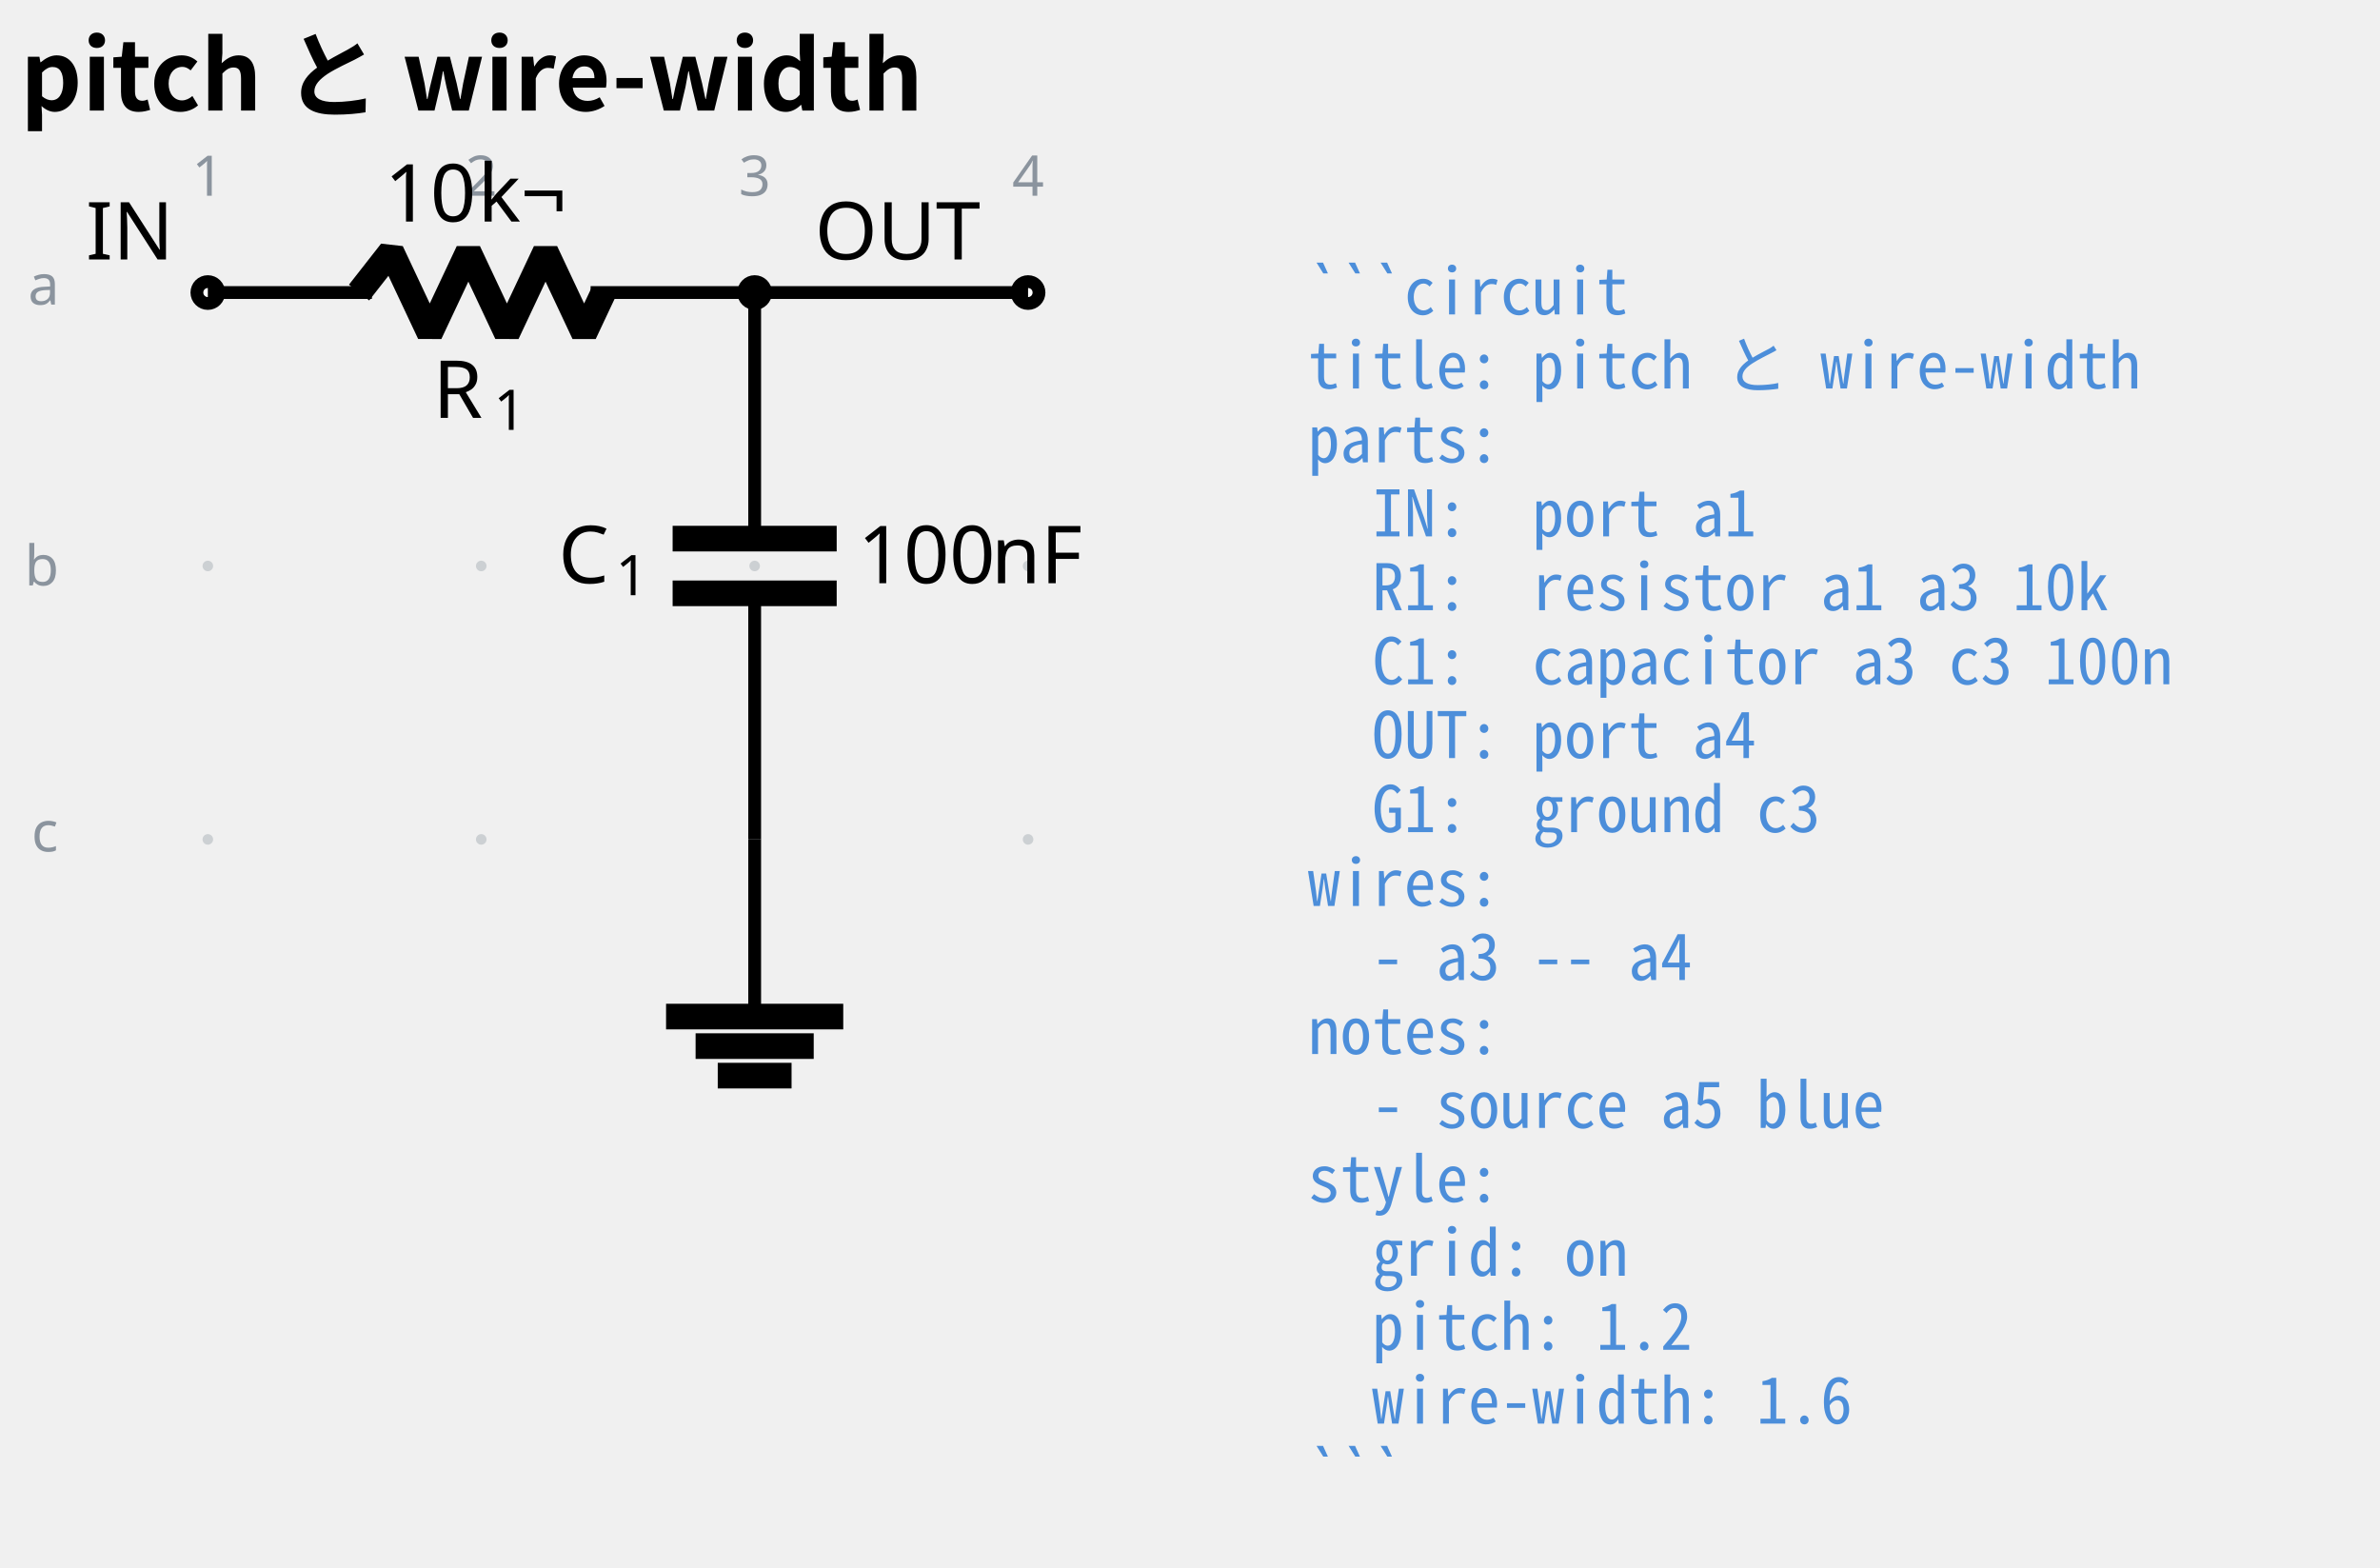
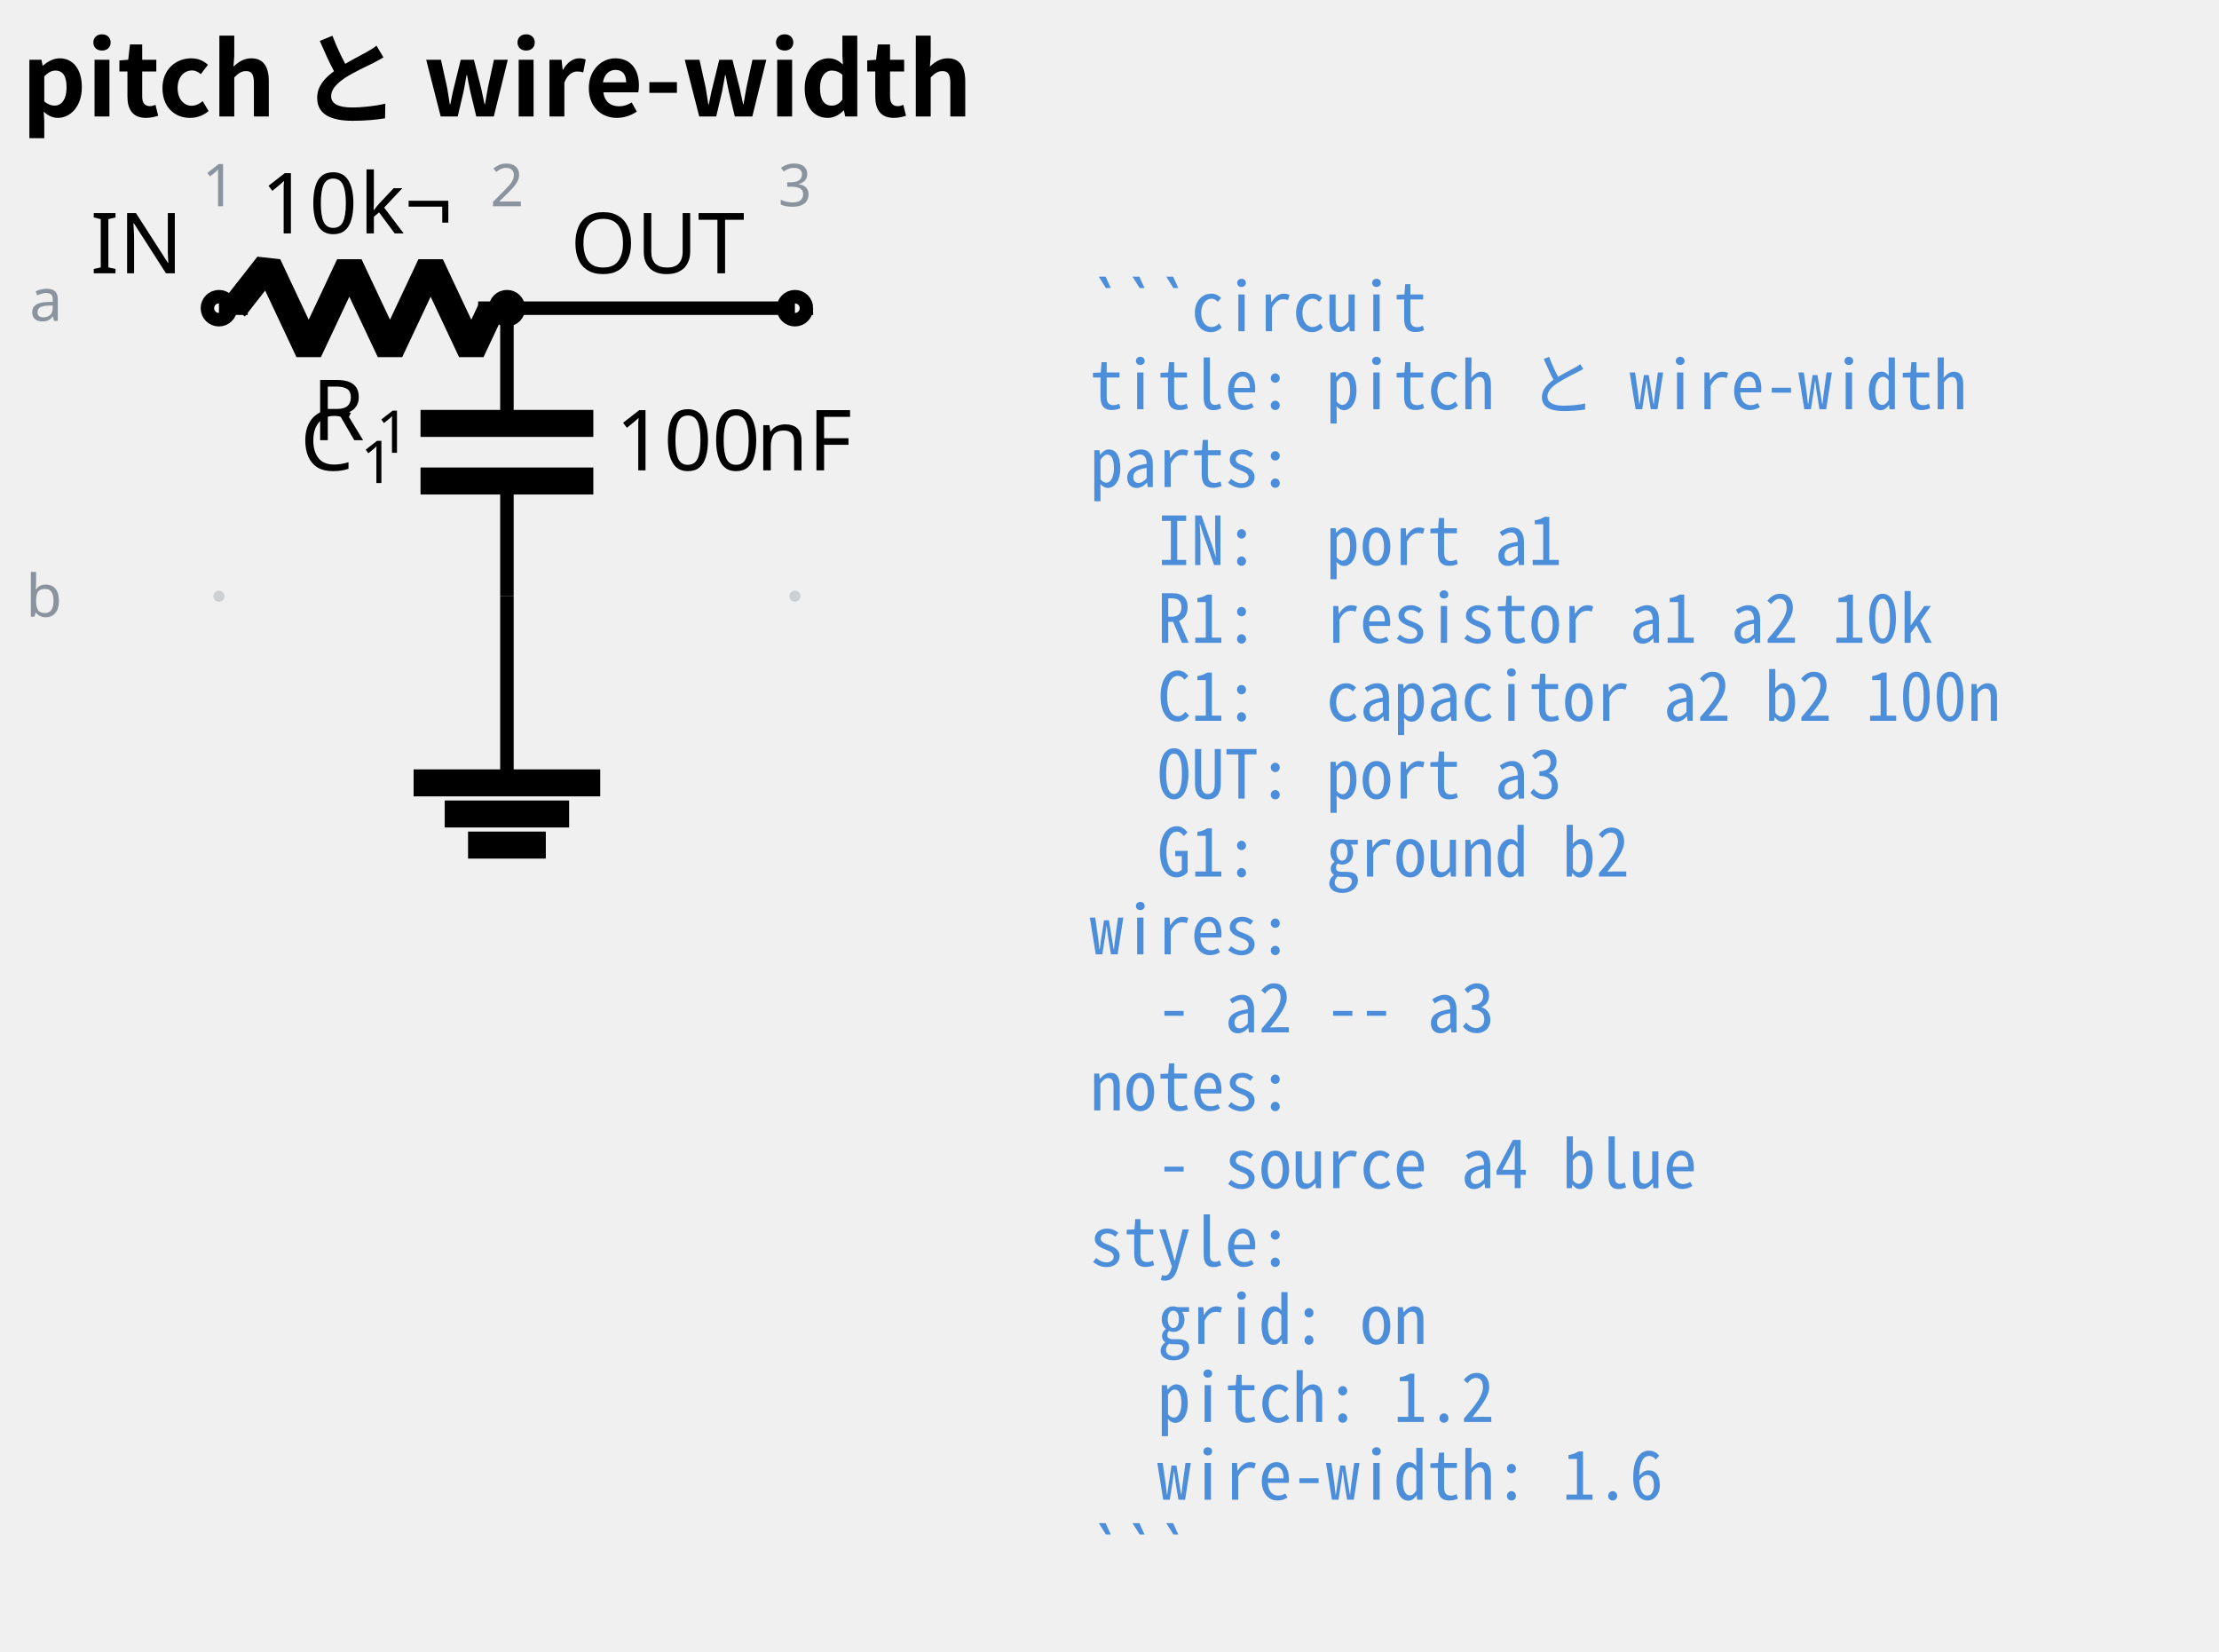
- <svg xmlns="http://www.w3.org/2000/svg" data-circuit-fence="0.1.0" fill="currentColor" width="396.276" height="261.06" viewBox="-72 -72 297.207 195.795">
+ <svg xmlns="http://www.w3.org/2000/svg" data-circuit-fence="0.1.0" fill="currentColor" width="350.751" height="261.06" viewBox="-72 -72 263.064 195.795">
  <g stroke="currentColor" stroke-miterlimit="10" stroke-width="1.6">
-     <path fill="#8b949e" fill-opacity=".35" stroke="none" stroke-opacity=".35" d="M-45.387-35.469a.66.66 0 1 0-1.32 0 .66.66 0 0 0 1.32 0M-45.387-1.326a.66.66 0 1 0-1.32 0 .66.66 0 0 0 1.32 0M-45.387 32.818a.66.66 0 1 0-1.32 0 .66.66 0 0 0 1.32 0M-11.244-35.469a.66.66 0 1 0-1.32 0 .66.66 0 0 0 1.32 0M-11.244-1.326a.66.66 0 1 0-1.32 0 .66.66 0 0 0 1.32 0M-11.244 32.818a.66.66 0 1 0-1.32 0 .66.66 0 0 0 1.32 0M22.9-35.469a.66.66 0 1 0-1.32 0 .66.66 0 0 0 1.32 0M22.9-1.326a.66.66 0 1 0-1.32 0 .66.66 0 0 0 1.32 0M22.9 32.818a.66.66 0 1 0-1.32 0 .66.66 0 0 0 1.32 0M57.043-35.469a.66.66 0 1 0-1.32 0 .66.66 0 0 0 1.32 0M57.043-1.326a.66.66 0 1 0-1.32 0 .66.66 0 0 0 1.32 0M57.043 32.818a.66.66 0 1 0-1.32 0 .66.66 0 0 0 1.32 0m-.66 0" />
+     <path fill="#8b949e" fill-opacity=".35" stroke="none" stroke-opacity=".35" d="M-45.387-35.469a.66.66 0 1 0-1.32 0 .66.66 0 0 0 1.32 0M-45.387-1.326a.66.66 0 1 0-1.32 0 .66.66 0 0 0 1.32 0M-11.244-35.469a.66.66 0 1 0-1.32 0 .66.66 0 0 0 1.32 0M-11.244-1.326a.66.66 0 1 0-1.32 0 .66.66 0 0 0 1.32 0M22.9-35.469a.66.66 0 1 0-1.32 0 .66.66 0 0 0 1.32 0M22.9-1.326a.66.66 0 1 0-1.32 0 .66.66 0 0 0 1.32 0m-.66 0" />
    <g fill="#8b949e" stroke="#8b949e">
      <text x="-46.047" y="-35.469" fill="#8b949e" stroke="none" font-family="cmr7" font-size="7" transform="translate(-1.993 -12.085)">1</text>
    </g>
    <g fill="#8b949e" stroke="#8b949e">
      <text x="-46.047" y="-35.469" fill="#8b949e" stroke="none" font-family="cmr7" font-size="7" transform="translate(32.15 -12.085)">2</text>
    </g>
    <g fill="#8b949e" stroke="#8b949e">
      <text x="-46.047" y="-35.469" fill="#8b949e" stroke="none" font-family="cmr7" font-size="7" transform="translate(66.293 -12.085)">3</text>
    </g>
    <g fill="#8b949e" stroke="#8b949e">
-       <text x="-46.047" y="-35.469" fill="#8b949e" stroke="none" font-family="cmr7" font-size="7" transform="translate(100.437 -12.085)">4</text>
-     </g>
-     <g fill="#8b949e" stroke="#8b949e">
      <text x="-46.047" y="-35.469" fill="#8b949e" stroke="none" font-family="cmr7" font-size="7" transform="translate(-22.46 1.507)">a</text>
    </g>
    <g fill="#8b949e" stroke="#8b949e">
      <text x="-46.047" y="-35.469" fill="#8b949e" stroke="none" font-family="cmr7" font-size="7" transform="translate(-22.89 36.574)">b</text>
    </g>
-     <g fill="#8b949e" stroke="#8b949e">
-       <text x="-46.047" y="-35.469" fill="#8b949e" stroke="none" font-family="cmr7" font-size="7" transform="translate(-22.029 69.793)">c</text>
-     </g>
    <g fill="#ffffff">
      <path d="M-44.682-35.469a1.365 1.365 0 1 0-2.73 0 1.365 1.365 0 0 0 2.73 0Zm-1.365 0" />
    </g>
    <text x="-46.047" y="-35.469" stroke="none" font-family="cmr10" font-size="10" transform="translate(-15.244 -4.133)">IN</text>
-     <path fill="none" d="M-46.047-35.469h.8m-.8 0h20.486m27.314 0H22.24m-.8 0h.8" />
+     <path fill="none" d="M-46.047-35.469h.8m-.8 0h3.414m27.315 0h3.414m-.8 0h.8" />
    <g stroke-linejoin="bevel" stroke-width="3.2">
-       <path fill="none" d="m-27.161-35.469 4.01-5.121 4.818 10.243 4.82-10.243 4.818 10.243 4.82-10.243L.944-30.347l2.41-5.122" />
+       <path fill="none" d="m-44.233-35.469 4.01-5.121 4.819 10.243 4.819-10.243 4.819 10.243 4.819-10.243 4.819 10.243 2.41-5.122" />
    </g>
    <g stroke="none">
-       <text x="-46.047" y="-35.469" font-family="cmmi10" font-size="10" transform="translate(28.104 15.648)">R</text>
-       <text x="-38.454" y="-33.969" font-family="cmr7" font-size="7" transform="translate(28.104 15.648)">1</text>
+       <text x="-46.047" y="-35.469" font-family="cmmi10" font-size="10" transform="translate(11.032 15.648)">R</text>
+       <text x="-38.454" y="-33.969" font-family="cmr7" font-size="7" transform="translate(11.032 15.648)">1</text>
    </g>
    <g stroke="none" font-family="cmr10" font-size="10">
-       <text x="-46.047" y="-35.469" transform="translate(22.06 -8.863)">10</text>
-       <text x="-34.381" y="-35.469" transform="translate(22.06 -8.863)">k¬</text>
+       <text x="-46.047" y="-35.469" transform="translate(4.988 -8.863)">10</text>
+       <text x="-34.381" y="-35.469" transform="translate(4.988 -8.863)">k¬</text>
    </g>
-     <path fill="none" d="M22.24-35.469v.8m0-.8v30.73m0 6.828v30.729m-.001-.8v.8" />
+     <path fill="none" d="M-11.904-35.469v.8m0-.8v13.658m0 6.828v13.657m0-.8v.8" />
    <g stroke-width="3.2">
-       <path fill="none" d="M32.482-4.74H11.996M32.482 2.09H11.996" />
+       <path fill="none" d="M-1.661-21.811h-20.486m20.486 6.828h-20.486" />
    </g>
    <g stroke="none">
-       <text x="-46.047" y="-35.469" font-family="cmmi10" font-size="10" transform="translate(43.771 36.296)">C</text>
-       <text x="-38.9" y="-33.969" font-family="cmr7" font-size="7" transform="translate(43.771 36.296)">1</text>
+       <text x="-46.047" y="-35.469" font-family="cmmi10" font-size="10" transform="translate(9.628 19.224)">C</text>
+       <text x="-38.9" y="-33.969" font-family="cmr7" font-size="7" transform="translate(9.628 19.224)">1</text>
    </g>
    <g stroke="none" font-family="cmr10" font-size="10">
-       <text x="-46.047" y="-35.469" transform="translate(81.168 36.296)">100</text>
-       <text x="-29.381" y="-35.469" transform="translate(81.168 36.296)">nF</text>
+       <text x="-46.047" y="-35.469" transform="translate(47.025 19.224)">100</text>
+       <text x="-29.381" y="-35.469" transform="translate(47.025 19.224)">nF</text>
    </g>
    <g fill="#ffffff">
-       <path d="M57.748-35.469a1.365 1.365 0 1 0-2.73 0 1.365 1.365 0 0 0 2.73 0Zm-1.365 0" />
+       <path d="M23.605-35.469a1.365 1.365 0 1 0-2.731 0 1.365 1.365 0 0 0 2.73 0Zm-1.366 0" />
    </g>
-     <text x="-46.047" y="-35.469" stroke="none" font-family="cmr10" font-size="10" transform="translate(75.797 -4.133)">OUT</text>
-     <path fill="none" d="M22.24 32.818v22.124" />
-     <path fill="none" stroke-width="3.2" d="M11.177 54.942h22.125M14.864 58.63h14.75M17.63 62.317h9.218" />
-     <path fill="none" d="M22.24-35.469h34.143" />
-     <path d="M23.605-35.469a1.365 1.365 0 1 0-2.731 0 1.365 1.365 0 0 0 2.73 0Zm-1.366 0" />
+     <text x="-46.047" y="-35.469" stroke="none" font-family="cmr10" font-size="10" transform="translate(41.653 -4.133)">OUT</text>
+     <path fill="none" d="M-11.904-1.326V20.8" />
+     <path fill="none" stroke-width="3.2" d="M-22.967 20.8H-.842m-18.437 3.687h14.75m-11.984 3.687h9.218" />
+     <path fill="none" d="M-11.904-35.469h34.143" />
+     <path d="M-10.539-35.469a1.365 1.365 0 1 0-2.73 0 1.365 1.365 0 0 0 2.73 0Zm-1.365 0" />
    <g>
-       <text x="-46.047" y="-35.469" fill="#4c8eda" stroke="none" font-family="'Noto Sans Mono CJK JP',ui-monospace,'SFMono-Regular',Consolas,'Liberation Mono',monospace" font-size="8" transform="translate(137.373 2.733)" xml:space="preserve">```circuit</text>
+       <text x="-46.047" y="-35.469" fill="#4c8eda" stroke="none" font-family="'Noto Sans Mono CJK JP',ui-monospace,'SFMono-Regular',Consolas,'Liberation Mono',monospace" font-size="8" transform="translate(103.23 2.733)" xml:space="preserve">```circuit</text>
    </g>
    <g>
-       <text x="-46.047" y="-35.469" fill="#4c8eda" stroke="none" font-family="'Noto Sans Mono CJK JP',ui-monospace,'SFMono-Regular',Consolas,'Liberation Mono',monospace" font-size="8" transform="translate(137.373 11.98)" xml:space="preserve">title: pitch と wire-width</text>
+       <text x="-46.047" y="-35.469" fill="#4c8eda" stroke="none" font-family="'Noto Sans Mono CJK JP',ui-monospace,'SFMono-Regular',Consolas,'Liberation Mono',monospace" font-size="8" transform="translate(103.23 11.98)" xml:space="preserve">title: pitch と wire-width</text>
    </g>
    <g>
-       <text x="-46.047" y="-35.469" fill="#4c8eda" stroke="none" font-family="'Noto Sans Mono CJK JP',ui-monospace,'SFMono-Regular',Consolas,'Liberation Mono',monospace" font-size="8" transform="translate(137.373 21.2)" xml:space="preserve">parts:</text>
+       <text x="-46.047" y="-35.469" fill="#4c8eda" stroke="none" font-family="'Noto Sans Mono CJK JP',ui-monospace,'SFMono-Regular',Consolas,'Liberation Mono',monospace" font-size="8" transform="translate(103.23 21.2)" xml:space="preserve">parts:</text>
    </g>
    <g>
-       <text x="-46.047" y="-35.469" fill="#4c8eda" stroke="none" font-family="'Noto Sans Mono CJK JP',ui-monospace,'SFMono-Regular',Consolas,'Liberation Mono',monospace" font-size="8" transform="translate(137.373 30.446)" xml:space="preserve">  IN:  port a1</text>
+       <text x="-46.047" y="-35.469" fill="#4c8eda" stroke="none" font-family="'Noto Sans Mono CJK JP',ui-monospace,'SFMono-Regular',Consolas,'Liberation Mono',monospace" font-size="8" transform="translate(103.23 30.446)" xml:space="preserve">  IN:  port a1</text>
    </g>
    <g>
-       <text x="-46.047" y="-35.469" fill="#4c8eda" stroke="none" font-family="'Noto Sans Mono CJK JP',ui-monospace,'SFMono-Regular',Consolas,'Liberation Mono',monospace" font-size="8" transform="translate(137.373 39.665)" xml:space="preserve">  R1:  resistor a1 a3 10k</text>
+       <text x="-46.047" y="-35.469" fill="#4c8eda" stroke="none" font-family="'Noto Sans Mono CJK JP',ui-monospace,'SFMono-Regular',Consolas,'Liberation Mono',monospace" font-size="8" transform="translate(103.23 39.665)" xml:space="preserve">  R1:  resistor a1 a2 10k</text>
    </g>
    <g>
-       <text x="-46.047" y="-35.469" fill="#4c8eda" stroke="none" font-family="'Noto Sans Mono CJK JP',ui-monospace,'SFMono-Regular',Consolas,'Liberation Mono',monospace" font-size="8" transform="translate(137.373 48.912)" xml:space="preserve">  C1:  capacitor a3 c3 100n</text>
+       <text x="-46.047" y="-35.469" fill="#4c8eda" stroke="none" font-family="'Noto Sans Mono CJK JP',ui-monospace,'SFMono-Regular',Consolas,'Liberation Mono',monospace" font-size="8" transform="translate(103.23 48.912)" xml:space="preserve">  C1:  capacitor a2 b2 100n</text>
    </g>
    <g>
-       <text x="-46.047" y="-35.469" fill="#4c8eda" stroke="none" font-family="'Noto Sans Mono CJK JP',ui-monospace,'SFMono-Regular',Consolas,'Liberation Mono',monospace" font-size="8" transform="translate(137.373 58.131)" xml:space="preserve">  OUT: port a4</text>
+       <text x="-46.047" y="-35.469" fill="#4c8eda" stroke="none" font-family="'Noto Sans Mono CJK JP',ui-monospace,'SFMono-Regular',Consolas,'Liberation Mono',monospace" font-size="8" transform="translate(103.23 58.131)" xml:space="preserve">  OUT: port a3</text>
    </g>
    <g>
-       <text x="-46.047" y="-35.469" fill="#4c8eda" stroke="none" font-family="'Noto Sans Mono CJK JP',ui-monospace,'SFMono-Regular',Consolas,'Liberation Mono',monospace" font-size="8" transform="translate(137.373 67.378)" xml:space="preserve">  G1:  ground c3</text>
+       <text x="-46.047" y="-35.469" fill="#4c8eda" stroke="none" font-family="'Noto Sans Mono CJK JP',ui-monospace,'SFMono-Regular',Consolas,'Liberation Mono',monospace" font-size="8" transform="translate(103.23 67.378)" xml:space="preserve">  G1:  ground b2</text>
    </g>
    <g>
-       <text x="-46.047" y="-35.469" fill="#4c8eda" stroke="none" font-family="'Noto Sans Mono CJK JP',ui-monospace,'SFMono-Regular',Consolas,'Liberation Mono',monospace" font-size="8" transform="translate(137.373 76.596)" xml:space="preserve">wires:</text>
+       <text x="-46.047" y="-35.469" fill="#4c8eda" stroke="none" font-family="'Noto Sans Mono CJK JP',ui-monospace,'SFMono-Regular',Consolas,'Liberation Mono',monospace" font-size="8" transform="translate(103.23 76.596)" xml:space="preserve">wires:</text>
    </g>
    <g>
-       <text x="-46.047" y="-35.469" fill="#4c8eda" stroke="none" font-family="'Noto Sans Mono CJK JP',ui-monospace,'SFMono-Regular',Consolas,'Liberation Mono',monospace" font-size="8" transform="translate(137.373 85.844)" xml:space="preserve">  - a3 -- a4</text>
+       <text x="-46.047" y="-35.469" fill="#4c8eda" stroke="none" font-family="'Noto Sans Mono CJK JP',ui-monospace,'SFMono-Regular',Consolas,'Liberation Mono',monospace" font-size="8" transform="translate(103.23 85.844)" xml:space="preserve">  - a2 -- a3</text>
    </g>
    <g>
-       <text x="-46.047" y="-35.469" fill="#4c8eda" stroke="none" font-family="'Noto Sans Mono CJK JP',ui-monospace,'SFMono-Regular',Consolas,'Liberation Mono',monospace" font-size="8" transform="translate(137.373 95.091)" xml:space="preserve">notes:</text>
+       <text x="-46.047" y="-35.469" fill="#4c8eda" stroke="none" font-family="'Noto Sans Mono CJK JP',ui-monospace,'SFMono-Regular',Consolas,'Liberation Mono',monospace" font-size="8" transform="translate(103.23 95.091)" xml:space="preserve">notes:</text>
    </g>
    <g>
-       <text x="-46.047" y="-35.469" fill="#4c8eda" stroke="none" font-family="'Noto Sans Mono CJK JP',ui-monospace,'SFMono-Regular',Consolas,'Liberation Mono',monospace" font-size="8" transform="translate(137.373 104.31)" xml:space="preserve">  - source a5 blue</text>
+       <text x="-46.047" y="-35.469" fill="#4c8eda" stroke="none" font-family="'Noto Sans Mono CJK JP',ui-monospace,'SFMono-Regular',Consolas,'Liberation Mono',monospace" font-size="8" transform="translate(103.23 104.31)" xml:space="preserve">  - source a4 blue</text>
    </g>
    <g>
-       <text x="-46.047" y="-35.469" fill="#4c8eda" stroke="none" font-family="'Noto Sans Mono CJK JP',ui-monospace,'SFMono-Regular',Consolas,'Liberation Mono',monospace" font-size="8" transform="translate(137.373 113.557)" xml:space="preserve">style:</text>
+       <text x="-46.047" y="-35.469" fill="#4c8eda" stroke="none" font-family="'Noto Sans Mono CJK JP',ui-monospace,'SFMono-Regular',Consolas,'Liberation Mono',monospace" font-size="8" transform="translate(103.23 113.557)" xml:space="preserve">style:</text>
    </g>
    <g>
-       <text x="-46.047" y="-35.469" fill="#4c8eda" stroke="none" font-family="'Noto Sans Mono CJK JP',ui-monospace,'SFMono-Regular',Consolas,'Liberation Mono',monospace" font-size="8" transform="translate(137.373 122.775)" xml:space="preserve">  grid: on</text>
+       <text x="-46.047" y="-35.469" fill="#4c8eda" stroke="none" font-family="'Noto Sans Mono CJK JP',ui-monospace,'SFMono-Regular',Consolas,'Liberation Mono',monospace" font-size="8" transform="translate(103.23 122.775)" xml:space="preserve">  grid: on</text>
    </g>
    <g>
-       <text x="-46.047" y="-35.469" fill="#4c8eda" stroke="none" font-family="'Noto Sans Mono CJK JP',ui-monospace,'SFMono-Regular',Consolas,'Liberation Mono',monospace" font-size="8" transform="translate(137.373 132.023)" xml:space="preserve">  pitch: 1.2</text>
+       <text x="-46.047" y="-35.469" fill="#4c8eda" stroke="none" font-family="'Noto Sans Mono CJK JP',ui-monospace,'SFMono-Regular',Consolas,'Liberation Mono',monospace" font-size="8" transform="translate(103.23 132.023)" xml:space="preserve">  pitch: 1.2</text>
    </g>
    <g>
-       <text x="-46.047" y="-35.469" fill="#4c8eda" stroke="none" font-family="'Noto Sans Mono CJK JP',ui-monospace,'SFMono-Regular',Consolas,'Liberation Mono',monospace" font-size="8" transform="translate(137.373 141.241)" xml:space="preserve">  wire-width: 1.6</text>
+       <text x="-46.047" y="-35.469" fill="#4c8eda" stroke="none" font-family="'Noto Sans Mono CJK JP',ui-monospace,'SFMono-Regular',Consolas,'Liberation Mono',monospace" font-size="8" transform="translate(103.23 141.241)" xml:space="preserve">  wire-width: 1.6</text>
    </g>
    <g>
-       <text x="-46.047" y="-35.469" fill="#4c8eda" stroke="none" font-family="'Noto Sans Mono CJK JP',ui-monospace,'SFMono-Regular',Consolas,'Liberation Mono',monospace" font-size="8" transform="translate(137.373 150.488)" xml:space="preserve">```</text>
+       <text x="-46.047" y="-35.469" fill="#4c8eda" stroke="none" font-family="'Noto Sans Mono CJK JP',ui-monospace,'SFMono-Regular',Consolas,'Liberation Mono',monospace" font-size="8" transform="translate(103.23 150.488)" xml:space="preserve">```</text>
    </g>
    <g>
      <text x="-46.047" y="-35.469" fill="currentColor" stroke="none" font-family="'Noto Sans CJK JP','Noto Sans JP','Hiragino Sans','Yu Gothic',sans-serif" font-size="12" transform="translate(-23.423 -22.729)" font-weight="bold">pitch と wire-width</text>
    </g>
  </g>
</svg>
